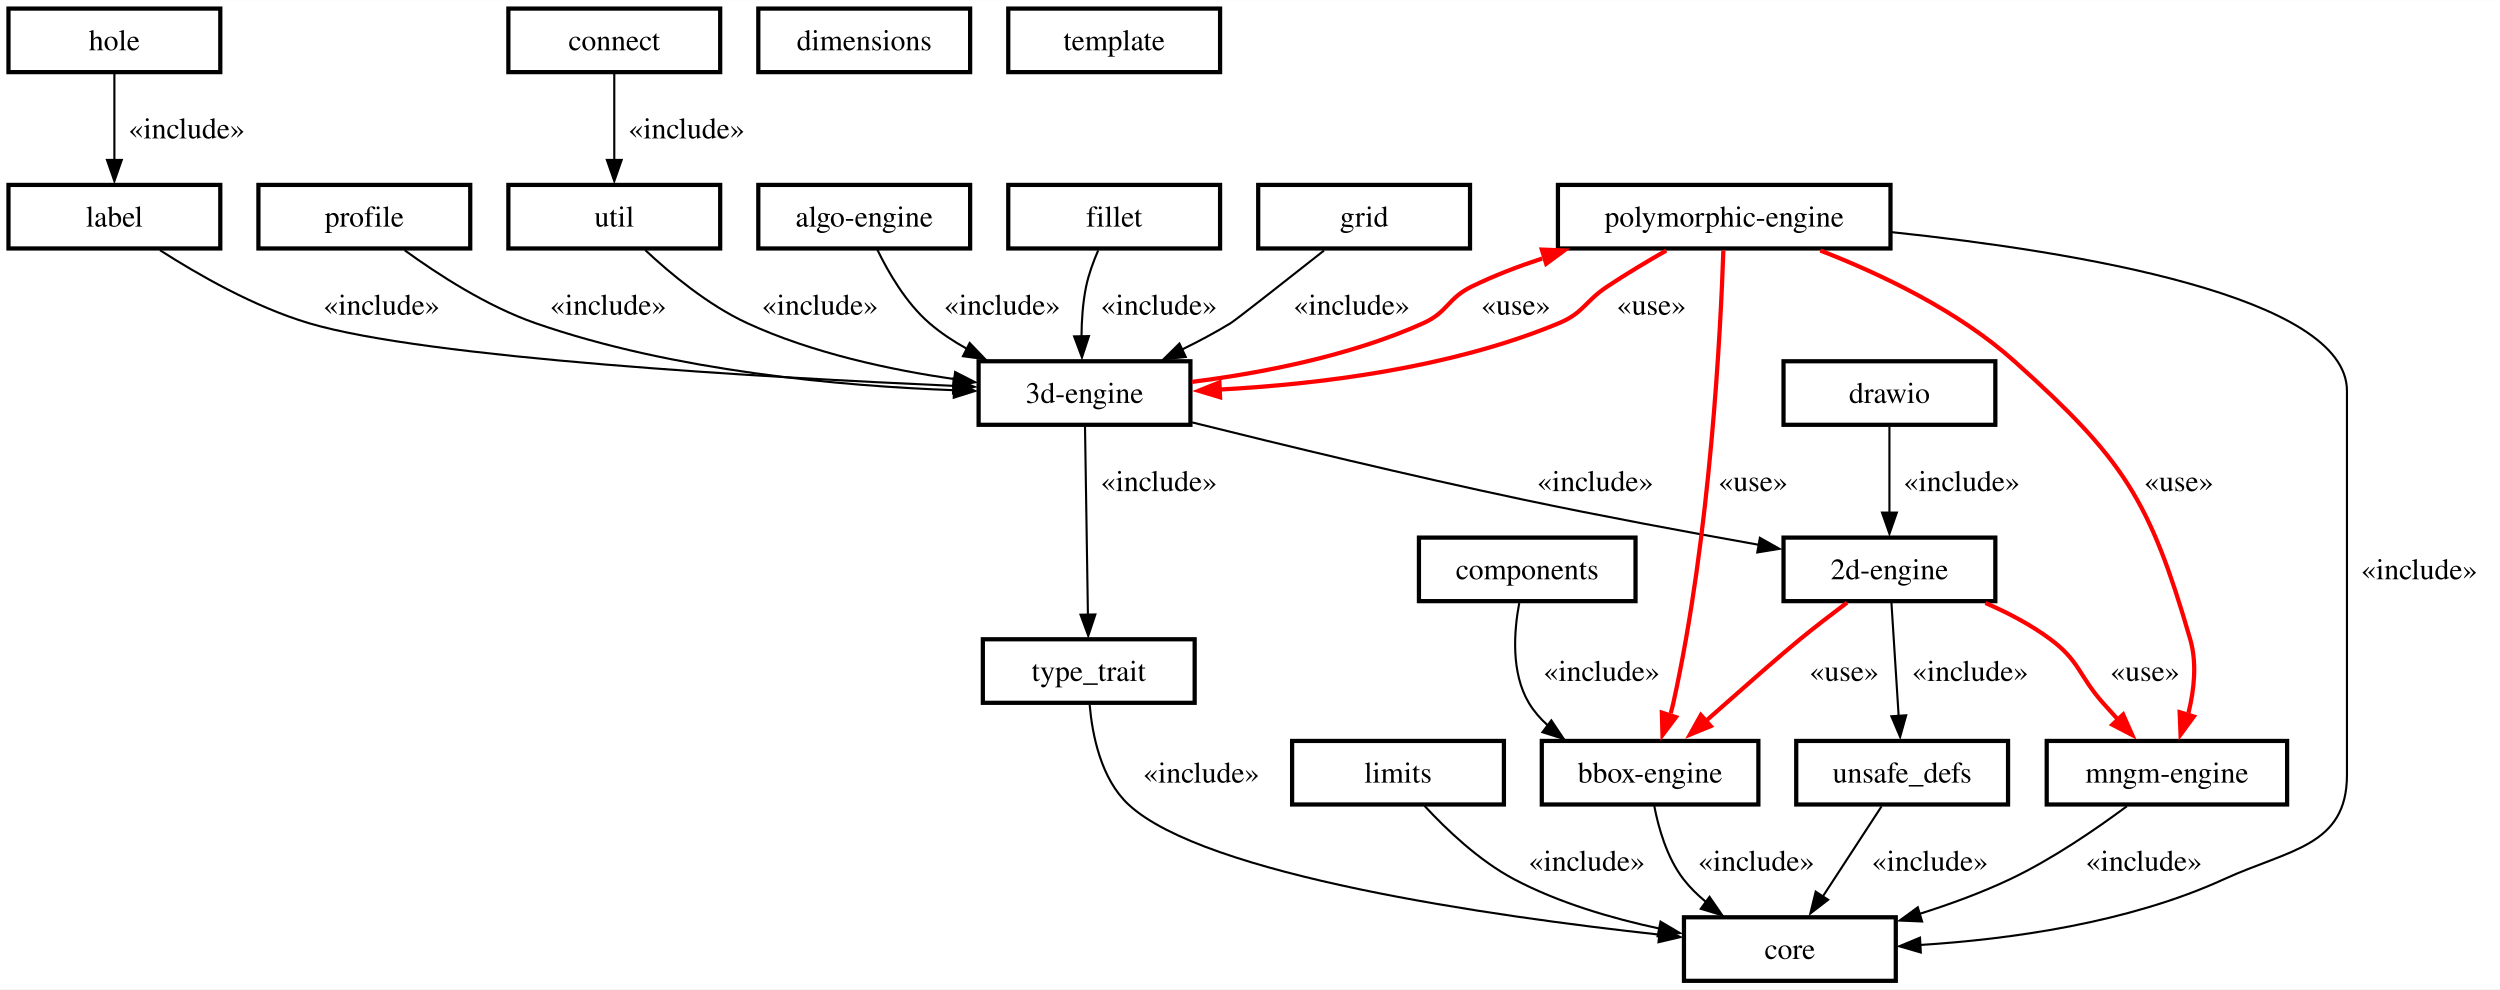
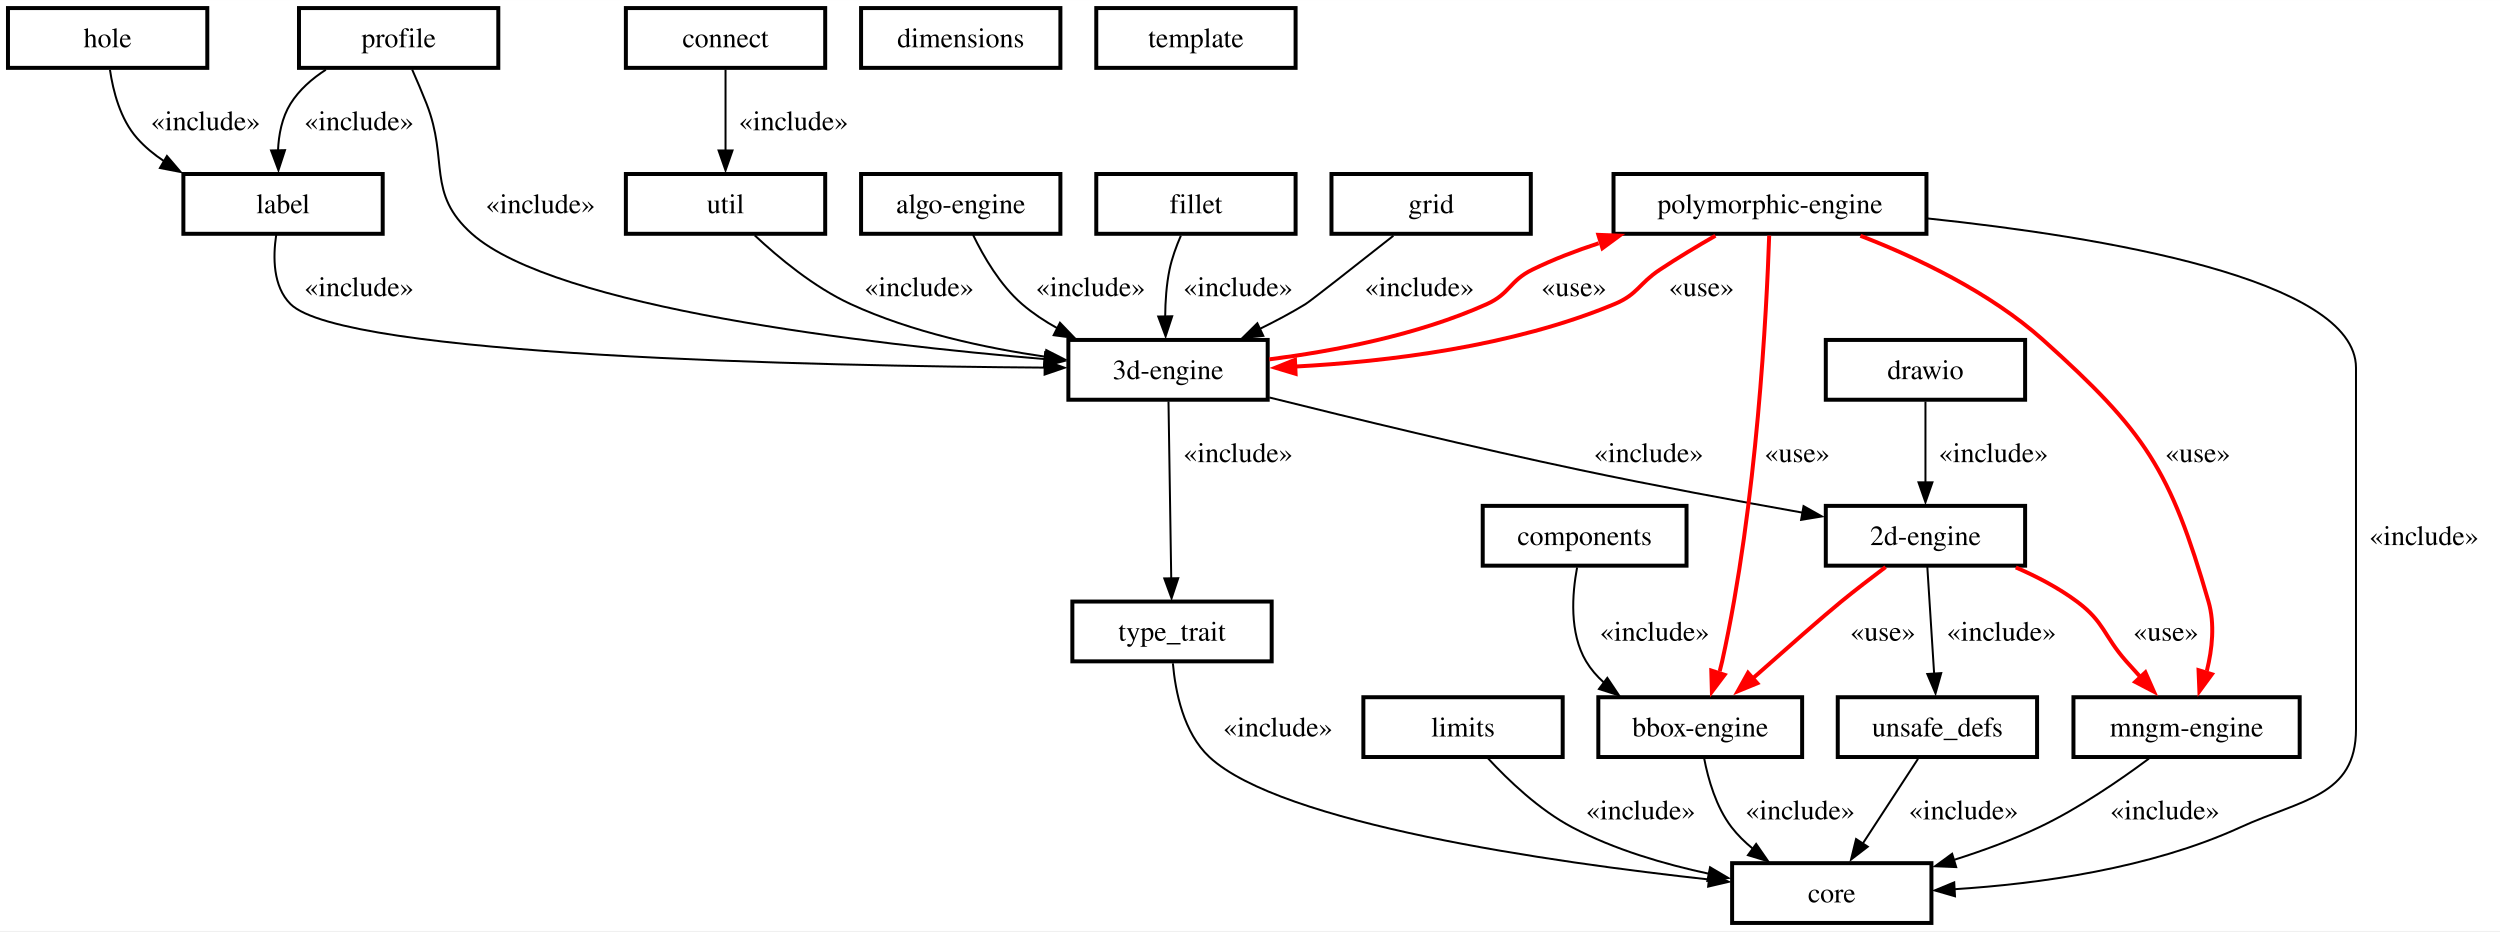
- <svg xmlns="http://www.w3.org/2000/svg" width="1180pt" height="467pt" viewBox="0.00 0.00 1180.25 467.00">
+ <svg xmlns="http://www.w3.org/2000/svg" width="1254pt" height="467pt" viewBox="0.00 0.00 1254.25 467.00">
  <g id="graph0" class="graph" transform="scale(1 1) rotate(0) translate(4 463)">
-     <polygon fill="white" stroke="none" points="-4,4 -4,-463 1176.25,-463 1176.25,4 -4,4" />
+     <polygon fill="white" stroke="none" points="-4,4 -4,-463 1250.25,-463 1250.25,4 -4,4" />
    <g id="node1" class="node">
-       <polygon fill="white" stroke="black" stroke-width="2" points="938,-209.25 838,-209.25 838,-179.25 938,-179.25 938,-209.25" />
-       <text text-anchor="middle" x="888" y="-189.58" font-family="Times,serif" font-size="14.00">2d-engine</text>
+       <polygon fill="white" stroke="black" stroke-width="2" points="1012,-209.25 912,-209.25 912,-179.25 1012,-179.25 1012,-209.25" />
+       <text text-anchor="middle" x="962" y="-189.58" font-family="Times,serif" font-size="14.00">2d-engine</text>
    </g>
    <g id="node4" class="node">
-       <polygon fill="white" stroke="black" stroke-width="2" points="826.13,-113.25 723.88,-113.25 723.88,-83.25 826.13,-83.25 826.13,-113.25" />
-       <text text-anchor="middle" x="775" y="-93.58" font-family="Times,serif" font-size="14.00">bbox-engine</text>
+       <polygon fill="white" stroke="black" stroke-width="2" points="900.13,-113.25 797.88,-113.25 797.88,-83.25 900.13,-83.25 900.13,-113.25" />
+       <text text-anchor="middle" x="849" y="-93.58" font-family="Times,serif" font-size="14.00">bbox-engine</text>
+     </g>
+     <g id="edge22" class="edge">
+       <path fill="none" stroke="red" stroke-width="2" d="M942,-178.56C934.89,-173.22 926.88,-167.06 919.75,-161.25 911.15,-154.24 891.77,-137.22 875.46,-122.78" />
+       <polygon fill="red" stroke="red" stroke-width="2" points="877.63,-120.26 867.82,-116.24 872.98,-125.49 877.63,-120.26" />
+       <text text-anchor="middle" x="940.63" y="-141.58" font-family="Times,serif" font-size="14.00">«use»</text>
+     </g>
+     <g id="node15" class="node">
+       <polygon fill="white" stroke="black" stroke-width="2" points="1149.75,-113.25 1036.25,-113.25 1036.25,-83.25 1149.75,-83.25 1149.75,-113.25" />
+       <text text-anchor="middle" x="1093" y="-93.58" font-family="Times,serif" font-size="14.00">mngm-engine</text>
    </g>
    <g id="edge21" class="edge">
-       <path fill="none" stroke="red" stroke-width="2" d="M868,-178.56C860.89,-173.22 852.88,-167.06 845.75,-161.25 837.15,-154.24 817.77,-137.22 801.46,-122.78" />
-       <polygon fill="red" stroke="red" stroke-width="2" points="803.63,-120.26 793.82,-116.24 798.98,-125.49 803.63,-120.26" />
-       <text text-anchor="middle" x="866.63" y="-141.58" font-family="Times,serif" font-size="14.00">«use»</text>
-     </g>
-     <g id="node15" class="node">
-       <polygon fill="white" stroke="black" stroke-width="2" points="1075.75,-113.25 962.25,-113.25 962.25,-83.25 1075.75,-83.25 1075.75,-113.25" />
-       <text text-anchor="middle" x="1019" y="-93.58" font-family="Times,serif" font-size="14.00">mngm-engine</text>
-     </g>
-     <g id="edge20" class="edge">
-       <path fill="none" stroke="red" stroke-width="2" d="M933.34,-178.37C943.94,-173.78 954.81,-168.09 964,-161.25 977.87,-150.93 977.31,-144.2 988.75,-131.25 991.04,-128.65 993.47,-125.97 995.92,-123.32" />
-       <polygon fill="red" stroke="red" stroke-width="2" points="998.34,-125.72 1002.63,-116.03 993.24,-120.93 998.34,-125.72" />
-       <text text-anchor="middle" x="1008.63" y="-141.58" font-family="Times,serif" font-size="14.00">«use»</text>
+       <path fill="none" stroke="red" stroke-width="2" d="M1007.34,-178.37C1017.94,-173.78 1028.81,-168.09 1038,-161.25 1051.87,-150.93 1051.31,-144.2 1062.75,-131.25 1065.04,-128.65 1067.47,-125.97 1069.92,-123.32" />
+       <polygon fill="red" stroke="red" stroke-width="2" points="1072.34,-125.72 1076.63,-116.03 1067.24,-120.93 1072.34,-125.72" />
+       <text text-anchor="middle" x="1082.63" y="-141.58" font-family="Times,serif" font-size="14.00">«use»</text>
    </g>
    <g id="node20" class="node">
-       <polygon fill="white" stroke="black" stroke-width="2" points="944,-113.25 844,-113.25 844,-83.25 944,-83.25 944,-113.25" />
-       <text text-anchor="middle" x="894" y="-93.58" font-family="Times,serif" font-size="14.00">unsafe_defs</text>
+       <polygon fill="white" stroke="black" stroke-width="2" points="1018,-113.25 918,-113.25 918,-83.25 1018,-83.25 1018,-113.25" />
+       <text text-anchor="middle" x="968" y="-93.58" font-family="Times,serif" font-size="14.00">unsafe_defs</text>
    </g>
    <g id="edge1" class="edge">
-       <path fill="none" stroke="black" d="M888.94,-178.56C889.86,-164.16 891.28,-141.91 892.38,-124.64" />
-       <polygon fill="black" stroke="black" points="895.91,-125.35 893.05,-115.14 888.92,-124.9 895.91,-125.35" />
-       <text text-anchor="middle" x="926.13" y="-141.58" font-family="Times,serif" font-size="14.00">«include»</text>
+       <path fill="none" stroke="black" d="M962.94,-178.56C963.86,-164.16 965.28,-141.91 966.38,-124.64" />
+       <polygon fill="black" stroke="black" points="969.91,-125.35 967.05,-115.14 962.92,-124.9 969.91,-125.35" />
+       <text text-anchor="middle" x="1000.13" y="-141.58" font-family="Times,serif" font-size="14.00">«include»</text>
    </g>
    <g id="node2" class="node">
-       <polygon fill="white" stroke="black" stroke-width="2" points="558,-292.5 458,-292.5 458,-262.5 558,-262.5 558,-292.5" />
-       <text text-anchor="middle" x="508" y="-272.83" font-family="Times,serif" font-size="14.00">3d-engine</text>
+       <polygon fill="white" stroke="black" stroke-width="2" points="632,-292.5 532,-292.5 532,-262.5 632,-262.5 632,-292.5" />
+       <text text-anchor="middle" x="582" y="-272.83" font-family="Times,serif" font-size="14.00">3d-engine</text>
    </g>
    <g id="edge2" class="edge">
-       <path fill="none" stroke="black" d="M558.82,-263.63C600.57,-253.24 661.32,-238.54 714.75,-227.25 751.74,-219.43 793.41,-211.7 826.61,-205.8" />
-       <polygon fill="black" stroke="black" points="826.84,-209.14 836.07,-203.95 825.62,-202.24 826.84,-209.14" />
-       <text text-anchor="middle" x="749.13" y="-231.2" font-family="Times,serif" font-size="14.00">«include»</text>
+       <path fill="none" stroke="black" d="M632.82,-263.63C674.57,-253.24 735.32,-238.54 788.75,-227.25 825.74,-219.43 867.41,-211.7 900.61,-205.8" />
+       <polygon fill="black" stroke="black" points="900.84,-209.14 910.07,-203.95 899.62,-202.24 900.84,-209.14" />
+       <text text-anchor="middle" x="823.13" y="-231.2" font-family="Times,serif" font-size="14.00">«include»</text>
    </g>
    <g id="node16" class="node">
-       <polygon fill="white" stroke="black" stroke-width="2" points="888.5,-375.75 731.5,-375.75 731.5,-345.75 888.5,-345.75 888.5,-375.75" />
-       <text text-anchor="middle" x="810" y="-356.08" font-family="Times,serif" font-size="14.00">polymorphic-engine</text>
-     </g>
-     <g id="edge22" class="edge">
-       <path fill="none" stroke="red" stroke-width="2" d="M558.8,-282.76C591.17,-286.88 633.39,-294.92 668,-310.5 679.57,-315.71 679.35,-322.17 690.75,-327.75 701.21,-332.87 712.61,-337.26 724.06,-341" />
-       <polygon fill="red" stroke="red" stroke-width="2" points="723.9,-345.22 734.48,-344.81 725.95,-338.53 723.9,-345.22" />
-       <text text-anchor="middle" x="711.63" y="-314.45" font-family="Times,serif" font-size="14.00">«use»</text>
+       <polygon fill="white" stroke="black" stroke-width="2" points="962.5,-375.75 805.5,-375.75 805.5,-345.75 962.5,-345.75 962.5,-375.75" />
+       <text text-anchor="middle" x="884" y="-356.08" font-family="Times,serif" font-size="14.00">polymorphic-engine</text>
+     </g>
+     <g id="edge23" class="edge">
+       <path fill="none" stroke="red" stroke-width="2" d="M632.8,-282.76C665.17,-286.88 707.39,-294.92 742,-310.5 753.57,-315.71 753.35,-322.17 764.75,-327.75 775.21,-332.87 786.61,-337.26 798.06,-341" />
+       <polygon fill="red" stroke="red" stroke-width="2" points="797.9,-345.22 808.48,-344.81 799.95,-338.53 797.9,-345.22" />
+       <text text-anchor="middle" x="785.63" y="-314.45" font-family="Times,serif" font-size="14.00">«use»</text>
    </g>
    <g id="node19" class="node">
-       <polygon fill="white" stroke="black" stroke-width="2" points="560,-161.25 460,-161.25 460,-131.25 560,-131.25 560,-161.25" />
-       <text text-anchor="middle" x="510" y="-141.58" font-family="Times,serif" font-size="14.00">type_trait</text>
+       <polygon fill="white" stroke="black" stroke-width="2" points="634,-161.25 534,-161.25 534,-131.25 634,-131.25 634,-161.25" />
+       <text text-anchor="middle" x="584" y="-141.58" font-family="Times,serif" font-size="14.00">type_trait</text>
    </g>
    <g id="edge3" class="edge">
-       <path fill="none" stroke="black" d="M508.23,-261.67C508.57,-239.96 509.2,-199.2 509.61,-172.65" />
-       <polygon fill="black" stroke="black" points="513.12,-172.96 509.77,-162.9 506.12,-172.85 513.12,-172.96" />
-       <text text-anchor="middle" x="543.13" y="-231.2" font-family="Times,serif" font-size="14.00">«include»</text>
+       <path fill="none" stroke="black" d="M582.23,-261.67C582.57,-239.96 583.2,-199.2 583.61,-172.65" />
+       <polygon fill="black" stroke="black" points="587.12,-172.96 583.77,-162.9 580.12,-172.85 587.12,-172.96" />
+       <text text-anchor="middle" x="617.13" y="-231.2" font-family="Times,serif" font-size="14.00">«include»</text>
    </g>
    <g id="node3" class="node">
-       <polygon fill="white" stroke="black" stroke-width="2" points="454,-375.75 354,-375.75 354,-345.75 454,-345.75 454,-375.75" />
-       <text text-anchor="middle" x="404" y="-356.08" font-family="Times,serif" font-size="14.00">algo-engine</text>
+       <polygon fill="white" stroke="black" stroke-width="2" points="528,-375.75 428,-375.75 428,-345.75 528,-345.75 528,-375.75" />
+       <text text-anchor="middle" x="478" y="-356.08" font-family="Times,serif" font-size="14.00">algo-engine</text>
    </g>
    <g id="edge4" class="edge">
-       <path fill="none" stroke="black" d="M410.2,-345.17C415.41,-334.38 423.76,-319.99 434.75,-310.5 440.11,-305.87 446.25,-301.81 452.64,-298.28" />
-       <polygon fill="black" stroke="black" points="453.78,-301.13 461.12,-293.49 450.62,-294.88 453.78,-301.13" />
-       <text text-anchor="middle" x="469.13" y="-314.45" font-family="Times,serif" font-size="14.00">«include»</text>
+       <path fill="none" stroke="black" d="M484.2,-345.17C489.41,-334.38 497.76,-319.99 508.75,-310.5 514.11,-305.87 520.25,-301.81 526.64,-298.28" />
+       <polygon fill="black" stroke="black" points="527.78,-301.13 535.12,-293.49 524.62,-294.88 527.78,-301.13" />
+       <text text-anchor="middle" x="543.13" y="-314.45" font-family="Times,serif" font-size="14.00">«include»</text>
    </g>
    <g id="node7" class="node">
-       <polygon fill="white" stroke="black" stroke-width="2" points="891,-30 791,-30 791,0 891,0 891,-30" />
-       <text text-anchor="middle" x="841" y="-10.33" font-family="Times,serif" font-size="14.00">core</text>
+       <polygon fill="white" stroke="black" stroke-width="2" points="965,-30 865,-30 865,0 965,0 965,-30" />
+       <text text-anchor="middle" x="915" y="-10.33" font-family="Times,serif" font-size="14.00">core</text>
    </g>
    <g id="edge5" class="edge">
-       <path fill="none" stroke="black" d="M776.96,-82.66C778.97,-72.15 782.97,-58.1 790.75,-48 793.74,-44.12 797.35,-40.57 801.24,-37.38" />
-       <polygon fill="black" stroke="black" points="803.06,-39.66 809.09,-30.94 798.94,-34 803.06,-39.66" />
-       <text text-anchor="middle" x="825.13" y="-51.95" font-family="Times,serif" font-size="14.00">«include»</text>
+       <path fill="none" stroke="black" d="M850.96,-82.66C852.97,-72.15 856.97,-58.1 864.75,-48 867.74,-44.12 871.35,-40.57 875.24,-37.38" />
+       <polygon fill="black" stroke="black" points="877.06,-39.66 883.09,-30.94 872.94,-34 877.06,-39.66" />
+       <text text-anchor="middle" x="899.13" y="-51.95" font-family="Times,serif" font-size="14.00">«include»</text>
    </g>
    <g id="node5" class="node">
-       <polygon fill="white" stroke="black" stroke-width="2" points="768.13,-209.25 665.88,-209.25 665.88,-179.25 768.13,-179.25 768.13,-209.25" />
-       <text text-anchor="middle" x="717" y="-189.58" font-family="Times,serif" font-size="14.00">components</text>
+       <polygon fill="white" stroke="black" stroke-width="2" points="842.13,-209.25 739.88,-209.25 739.88,-179.25 842.13,-179.25 842.13,-209.25" />
+       <text text-anchor="middle" x="791" y="-189.58" font-family="Times,serif" font-size="14.00">components</text>
    </g>
    <g id="edge6" class="edge">
-       <path fill="none" stroke="black" d="M713.23,-178.35C710.73,-165.04 709.28,-145.5 717.75,-131.25 720.11,-127.29 723.15,-123.78 726.61,-120.68" />
-       <polygon fill="black" stroke="black" points="728.39,-122.96 734.28,-114.16 724.19,-117.37 728.39,-122.96" />
-       <text text-anchor="middle" x="752.13" y="-141.58" font-family="Times,serif" font-size="14.00">«include»</text>
+       <path fill="none" stroke="black" d="M787.23,-178.35C784.73,-165.04 783.28,-145.5 791.75,-131.25 794.11,-127.29 797.15,-123.78 800.61,-120.68" />
+       <polygon fill="black" stroke="black" points="802.39,-122.96 808.28,-114.16 798.19,-117.37 802.39,-122.96" />
+       <text text-anchor="middle" x="826.13" y="-141.58" font-family="Times,serif" font-size="14.00">«include»</text>
    </g>
    <g id="node6" class="node">
-       <polygon fill="white" stroke="black" stroke-width="2" points="336,-459 236,-459 236,-429 336,-429 336,-459" />
-       <text text-anchor="middle" x="286" y="-439.33" font-family="Times,serif" font-size="14.00">connect</text>
+       <polygon fill="white" stroke="black" stroke-width="2" points="410,-459 310,-459 310,-429 410,-429 410,-459" />
+       <text text-anchor="middle" x="360" y="-439.33" font-family="Times,serif" font-size="14.00">connect</text>
    </g>
    <g id="node21" class="node">
-       <polygon fill="white" stroke="black" stroke-width="2" points="336,-375.75 236,-375.75 236,-345.75 336,-345.75 336,-375.75" />
-       <text text-anchor="middle" x="286" y="-356.08" font-family="Times,serif" font-size="14.00">util</text>
+       <polygon fill="white" stroke="black" stroke-width="2" points="410,-375.75 310,-375.75 310,-345.75 410,-345.75 410,-375.75" />
+       <text text-anchor="middle" x="360" y="-356.08" font-family="Times,serif" font-size="14.00">util</text>
    </g>
    <g id="edge7" class="edge">
-       <path fill="none" stroke="black" d="M286,-428.1C286,-416.76 286,-400.88 286,-387.5" />
-       <polygon fill="black" stroke="black" points="289.5,-387.56 286,-377.56 282.5,-387.56 289.5,-387.56" />
-       <text text-anchor="middle" x="320.13" y="-397.7" font-family="Times,serif" font-size="14.00">«include»</text>
+       <path fill="none" stroke="black" d="M360,-428.1C360,-416.76 360,-400.88 360,-387.5" />
+       <polygon fill="black" stroke="black" points="363.5,-387.56 360,-377.56 356.5,-387.56 363.5,-387.56" />
+       <text text-anchor="middle" x="394.13" y="-397.7" font-family="Times,serif" font-size="14.00">«include»</text>
    </g>
    <g id="node8" class="node">
-       <polygon fill="white" stroke="black" stroke-width="2" points="454,-459 354,-459 354,-429 454,-429 454,-459" />
-       <text text-anchor="middle" x="404" y="-439.33" font-family="Times,serif" font-size="14.00">dimensions</text>
+       <polygon fill="white" stroke="black" stroke-width="2" points="528,-459 428,-459 428,-429 528,-429 528,-459" />
+       <text text-anchor="middle" x="478" y="-439.33" font-family="Times,serif" font-size="14.00">dimensions</text>
    </g>
    <g id="node9" class="node">
-       <polygon fill="white" stroke="black" stroke-width="2" points="938,-292.5 838,-292.5 838,-262.5 938,-262.5 938,-292.5" />
-       <text text-anchor="middle" x="888" y="-272.83" font-family="Times,serif" font-size="14.00">drawio</text>
+       <polygon fill="white" stroke="black" stroke-width="2" points="1012,-292.5 912,-292.5 912,-262.5 1012,-262.5 1012,-292.5" />
+       <text text-anchor="middle" x="962" y="-272.83" font-family="Times,serif" font-size="14.00">drawio</text>
    </g>
    <g id="edge8" class="edge">
-       <path fill="none" stroke="black" d="M888,-261.6C888,-250.26 888,-234.38 888,-221" />
-       <polygon fill="black" stroke="black" points="891.5,-221.06 888,-211.06 884.5,-221.06 891.5,-221.06" />
-       <text text-anchor="middle" x="922.13" y="-231.2" font-family="Times,serif" font-size="14.00">«include»</text>
+       <path fill="none" stroke="black" d="M962,-261.6C962,-250.26 962,-234.38 962,-221" />
+       <polygon fill="black" stroke="black" points="965.5,-221.06 962,-211.06 958.5,-221.06 965.5,-221.06" />
+       <text text-anchor="middle" x="996.13" y="-231.2" font-family="Times,serif" font-size="14.00">«include»</text>
    </g>
    <g id="node10" class="node">
-       <polygon fill="white" stroke="black" stroke-width="2" points="572,-375.75 472,-375.75 472,-345.75 572,-345.75 572,-375.75" />
-       <text text-anchor="middle" x="522" y="-356.08" font-family="Times,serif" font-size="14.00">fillet</text>
+       <polygon fill="white" stroke="black" stroke-width="2" points="646,-375.75 546,-375.75 546,-345.75 646,-345.75 646,-375.75" />
+       <text text-anchor="middle" x="596" y="-356.08" font-family="Times,serif" font-size="14.00">fillet</text>
    </g>
    <g id="edge9" class="edge">
-       <path fill="none" stroke="black" d="M514.45,-344.82C512.16,-339.56 509.94,-333.52 508.75,-327.75 507.19,-320.19 506.63,-311.83 506.57,-304.18" />
-       <polygon fill="black" stroke="black" points="510.09,-304.38 506.79,-294.31 503.09,-304.24 510.09,-304.38" />
-       <text text-anchor="middle" x="543.13" y="-314.45" font-family="Times,serif" font-size="14.00">«include»</text>
+       <path fill="none" stroke="black" d="M588.45,-344.82C586.16,-339.56 583.94,-333.52 582.75,-327.75 581.19,-320.19 580.63,-311.83 580.57,-304.18" />
+       <polygon fill="black" stroke="black" points="584.09,-304.38 580.79,-294.31 577.09,-304.24 584.09,-304.38" />
+       <text text-anchor="middle" x="617.13" y="-314.45" font-family="Times,serif" font-size="14.00">«include»</text>
    </g>
    <g id="node11" class="node">
-       <polygon fill="white" stroke="black" stroke-width="2" points="690,-375.75 590,-375.75 590,-345.75 690,-345.75 690,-375.75" />
-       <text text-anchor="middle" x="640" y="-356.08" font-family="Times,serif" font-size="14.00">grid</text>
+       <polygon fill="white" stroke="black" stroke-width="2" points="764,-375.75 664,-375.75 664,-345.75 764,-345.75 764,-375.75" />
+       <text text-anchor="middle" x="714" y="-356.08" font-family="Times,serif" font-size="14.00">grid</text>
    </g>
    <g id="edge10" class="edge">
-       <path fill="none" stroke="black" d="M621.07,-344.78C603.39,-330.82 579.37,-311.95 577,-310.5 569.79,-306.09 561.88,-301.89 554.06,-298.06" />
-       <polygon fill="black" stroke="black" points="555.8,-294.54 545.27,-293.43 552.81,-300.87 555.8,-294.54" />
-       <text text-anchor="middle" x="634.13" y="-314.45" font-family="Times,serif" font-size="14.00">«include»</text>
+       <path fill="none" stroke="black" d="M695.07,-344.78C677.39,-330.82 653.37,-311.95 651,-310.5 643.79,-306.09 635.88,-301.89 628.06,-298.06" />
+       <polygon fill="black" stroke="black" points="629.8,-294.54 619.27,-293.43 626.81,-300.87 629.8,-294.54" />
+       <text text-anchor="middle" x="708.13" y="-314.45" font-family="Times,serif" font-size="14.00">«include»</text>
    </g>
    <g id="node12" class="node">
      <polygon fill="white" stroke="black" stroke-width="2" points="100,-459 0,-459 0,-429 100,-429 100,-459" />
      <text text-anchor="middle" x="50" y="-439.33" font-family="Times,serif" font-size="14.00">hole</text>
    </g>
    <g id="node13" class="node">
-       <polygon fill="white" stroke="black" stroke-width="2" points="100,-375.75 0,-375.75 0,-345.75 100,-345.75 100,-375.75" />
-       <text text-anchor="middle" x="50" y="-356.08" font-family="Times,serif" font-size="14.00">label</text>
+       <polygon fill="white" stroke="black" stroke-width="2" points="188,-375.75 88,-375.75 88,-345.75 188,-345.75 188,-375.75" />
+       <text text-anchor="middle" x="138" y="-356.08" font-family="Times,serif" font-size="14.00">label</text>
    </g>
    <g id="edge11" class="edge">
-       <path fill="none" stroke="black" d="M50,-428.1C50,-416.76 50,-400.88 50,-387.5" />
-       <polygon fill="black" stroke="black" points="53.5,-387.56 50,-377.56 46.5,-387.56 53.5,-387.56" />
-       <text text-anchor="middle" x="84.13" y="-397.7" font-family="Times,serif" font-size="14.00">«include»</text>
+       <path fill="none" stroke="black" d="M51.17,-428.04C52.73,-417.35 56.35,-403.24 64.75,-393.75 68.66,-389.34 73.29,-385.5 78.3,-382.19" />
+       <polygon fill="black" stroke="black" points="79.75,-384.8 86.63,-376.75 76.23,-378.76 79.75,-384.8" />
+       <text text-anchor="middle" x="99.13" y="-397.7" font-family="Times,serif" font-size="14.00">«include»</text>
    </g>
    <g id="edge12" class="edge">
-       <path fill="none" stroke="black" d="M71.52,-344.93C89.45,-333.41 116.11,-318.15 141.75,-310.5 197.09,-293.99 357.19,-284.83 446.3,-280.88" />
-       <polygon fill="black" stroke="black" points="446.22,-284.35 456.06,-280.41 445.92,-277.35 446.22,-284.35" />
+       <path fill="none" stroke="black" d="M134.57,-345.18C132.91,-334.11 132.88,-319.34 141.75,-310.5 167.98,-284.36 405.52,-279.45 520.37,-278.61" />
+       <polygon fill="black" stroke="black" points="520.11,-282.11 530.09,-278.55 520.07,-275.11 520.11,-282.11" />
      <text text-anchor="middle" x="176.13" y="-314.45" font-family="Times,serif" font-size="14.00">«include»</text>
    </g>
    <g id="node14" class="node">
-       <polygon fill="white" stroke="black" stroke-width="2" points="706,-113.25 606,-113.25 606,-83.25 706,-83.25 706,-113.25" />
-       <text text-anchor="middle" x="656" y="-93.58" font-family="Times,serif" font-size="14.00">limits</text>
+       <polygon fill="white" stroke="black" stroke-width="2" points="780,-113.25 680,-113.25 680,-83.25 780,-83.25 780,-113.25" />
+       <text text-anchor="middle" x="730" y="-93.58" font-family="Times,serif" font-size="14.00">limits</text>
    </g>
    <g id="edge13" class="edge">
-       <path fill="none" stroke="black" d="M668.5,-82.62C678.76,-71.52 694.25,-56.73 710.75,-48 731.89,-36.81 757.04,-29.45 779.58,-24.64" />
-       <polygon fill="black" stroke="black" points="779.94,-27.94 789.06,-22.55 778.57,-21.08 779.94,-27.94" />
-       <text text-anchor="middle" x="745.13" y="-51.95" font-family="Times,serif" font-size="14.00">«include»</text>
+       <path fill="none" stroke="black" d="M742.5,-82.62C752.76,-71.52 768.25,-56.73 784.75,-48 805.89,-36.81 831.04,-29.45 853.58,-24.64" />
+       <polygon fill="black" stroke="black" points="853.94,-27.94 863.06,-22.55 852.57,-21.08 853.94,-27.94" />
+       <text text-anchor="middle" x="819.13" y="-51.95" font-family="Times,serif" font-size="14.00">«include»</text>
    </g>
    <g id="edge14" class="edge">
-       <path fill="none" stroke="black" d="M1000.13,-82.46C985.69,-71.72 964.94,-57.46 945,-48 931.54,-41.62 916.5,-36.13 902.14,-31.59" />
-       <polygon fill="black" stroke="black" points="903.42,-28.02 892.83,-28.46 901.38,-34.71 903.42,-28.02" />
-       <text text-anchor="middle" x="1008.13" y="-51.95" font-family="Times,serif" font-size="14.00">«include»</text>
-     </g>
-     <g id="edge23" class="edge">
-       <path fill="none" stroke="red" stroke-width="2" d="M782.62,-344.78C773.6,-339.62 763.61,-333.64 754.75,-327.75 744.18,-320.72 743.71,-315.39 732,-310.5 680.75,-289.11 617.79,-281.59 571.68,-279.14" />
-       <polygon fill="red" stroke="red" stroke-width="2" points="571.99,-275.51 561.85,-278.56 571.68,-282.51 571.99,-275.51" />
-       <text text-anchor="middle" x="775.63" y="-314.45" font-family="Times,serif" font-size="14.00">«use»</text>
+       <path fill="none" stroke="black" d="M1074.13,-82.46C1059.69,-71.72 1038.94,-57.46 1019,-48 1005.54,-41.62 990.5,-36.13 976.14,-31.59" />
+       <polygon fill="black" stroke="black" points="977.42,-28.02 966.83,-28.46 975.38,-34.71 977.42,-28.02" />
+       <text text-anchor="middle" x="1082.13" y="-51.95" font-family="Times,serif" font-size="14.00">«include»</text>
    </g>
    <g id="edge24" class="edge">
-       <path fill="none" stroke="red" stroke-width="2" d="M809.6,-344.86C808.36,-308.15 803.55,-210.5 786,-131.25 785.64,-129.64 785.23,-127.99 784.78,-126.34" />
-       <polygon fill="red" stroke="red" stroke-width="2" points="787.23,-124.49 780.86,-116.03 780.56,-126.62 787.23,-124.49" />
-       <text text-anchor="middle" x="823.63" y="-231.2" font-family="Times,serif" font-size="14.00">«use»</text>
+       <path fill="none" stroke="red" stroke-width="2" d="M856.62,-344.78C847.6,-339.62 837.61,-333.64 828.75,-327.75 818.18,-320.72 817.71,-315.39 806,-310.5 754.75,-289.11 691.79,-281.59 645.68,-279.14" />
+       <polygon fill="red" stroke="red" stroke-width="2" points="645.99,-275.51 635.85,-278.56 645.68,-282.51 645.99,-275.51" />
+       <text text-anchor="middle" x="849.63" y="-314.45" font-family="Times,serif" font-size="14.00">«use»</text>
+     </g>
+     <g id="edge25" class="edge">
+       <path fill="none" stroke="red" stroke-width="2" d="M883.6,-344.86C882.36,-308.15 877.55,-210.5 860,-131.25 859.64,-129.64 859.23,-127.99 858.78,-126.34" />
+       <polygon fill="red" stroke="red" stroke-width="2" points="861.23,-124.49 854.86,-116.03 854.56,-126.62 861.23,-124.49" />
+       <text text-anchor="middle" x="897.63" y="-231.2" font-family="Times,serif" font-size="14.00">«use»</text>
    </g>
    <g id="edge15" class="edge">
-       <path fill="none" stroke="black" d="M889.17,-353.44C976.25,-344.26 1104,-323.18 1104,-278.5 1104,-278.5 1104,-278.5 1104,-97.25 1104,-63.43 1076.75,-62.08 1046,-48 1000.75,-27.28 944.64,-19.6 902.56,-16.93" />
-       <polygon fill="black" stroke="black" points="902.82,-13.38 892.64,-16.32 902.43,-20.37 902.82,-13.38" />
-       <text text-anchor="middle" x="1138.13" y="-189.58" font-family="Times,serif" font-size="14.00">«include»</text>
-     </g>
-     <g id="edge25" class="edge">
-       <path fill="none" stroke="red" stroke-width="2" d="M855.37,-344.77C884.01,-333.66 920.48,-316.31 947,-292.5 998.36,-246.39 1010.8,-227.54 1030,-161.25 1033.24,-150.05 1031.88,-137.43 1029.18,-126.5" />
-       <polygon fill="red" stroke="red" stroke-width="2" points="1031.7,-124.78 1025.44,-116.24 1025.01,-126.82 1031.7,-124.78" />
-       <text text-anchor="middle" x="1024.63" y="-231.2" font-family="Times,serif" font-size="14.00">«use»</text>
+       <path fill="none" stroke="black" d="M963.17,-353.44C1050.25,-344.26 1178,-323.18 1178,-278.5 1178,-278.5 1178,-278.5 1178,-97.25 1178,-63.43 1150.75,-62.08 1120,-48 1074.75,-27.28 1018.64,-19.6 976.56,-16.93" />
+       <polygon fill="black" stroke="black" points="976.82,-13.38 966.64,-16.32 976.43,-20.37 976.82,-13.38" />
+       <text text-anchor="middle" x="1212.13" y="-189.58" font-family="Times,serif" font-size="14.00">«include»</text>
+     </g>
+     <g id="edge26" class="edge">
+       <path fill="none" stroke="red" stroke-width="2" d="M929.37,-344.77C958.01,-333.66 994.48,-316.31 1021,-292.5 1072.36,-246.39 1084.8,-227.54 1104,-161.25 1107.24,-150.05 1105.88,-137.43 1103.18,-126.5" />
+       <polygon fill="red" stroke="red" stroke-width="2" points="1105.7,-124.78 1099.44,-116.24 1099.01,-126.82 1105.7,-124.78" />
+       <text text-anchor="middle" x="1098.63" y="-231.2" font-family="Times,serif" font-size="14.00">«use»</text>
    </g>
    <g id="node17" class="node">
-       <polygon fill="white" stroke="black" stroke-width="2" points="218,-375.75 118,-375.75 118,-345.75 218,-345.75 218,-375.75" />
-       <text text-anchor="middle" x="168" y="-356.08" font-family="Times,serif" font-size="14.00">profile</text>
+       <polygon fill="white" stroke="black" stroke-width="2" points="246,-459 146,-459 146,-429 246,-429 246,-459" />
+       <text text-anchor="middle" x="196" y="-439.33" font-family="Times,serif" font-size="14.00">profile</text>
    </g>
    <g id="edge16" class="edge">
-       <path fill="none" stroke="black" d="M187.05,-344.89C202.71,-333.5 225.96,-318.44 248.75,-310.5 313.86,-287.82 393.06,-280.79 446.66,-278.82" />
-       <polygon fill="black" stroke="black" points="446.48,-282.3 456.36,-278.49 446.26,-275.3 446.48,-282.3" />
-       <text text-anchor="middle" x="283.13" y="-314.45" font-family="Times,serif" font-size="14.00">«include»</text>
+       <path fill="none" stroke="black" d="M202.79,-428.12C205.16,-422.76 207.78,-416.65 210,-411 221.22,-382.41 209.81,-366.17 232.75,-345.75 274.48,-308.61 431.71,-290.37 520.31,-282.87" />
+       <polygon fill="black" stroke="black" points="520.35,-286.3 530.03,-281.99 519.78,-279.32 520.35,-286.3" />
+       <text text-anchor="middle" x="267.13" y="-356.08" font-family="Times,serif" font-size="14.00">«include»</text>
+     </g>
+     <g id="edge17" class="edge">
+       <path fill="none" stroke="black" d="M159.49,-428.07C152.54,-423.59 146.09,-417.96 141.75,-411 137.44,-404.07 135.81,-395.49 135.47,-387.44" />
+       <polygon fill="black" stroke="black" points="138.99,-387.72 135.7,-377.65 131.99,-387.57 138.99,-387.72" />
+       <text text-anchor="middle" x="176.13" y="-397.7" font-family="Times,serif" font-size="14.00">«include»</text>
    </g>
    <g id="node18" class="node">
-       <polygon fill="white" stroke="black" stroke-width="2" points="572,-459 472,-459 472,-429 572,-429 572,-459" />
-       <text text-anchor="middle" x="522" y="-439.33" font-family="Times,serif" font-size="14.00">template</text>
-     </g>
-     <g id="edge17" class="edge">
-       <path fill="none" stroke="black" d="M510.43,-130.27C511.66,-116.14 515.75,-95.36 528.75,-83.25 564.57,-49.87 699.52,-30.54 779.82,-21.76" />
-       <polygon fill="black" stroke="black" points="779.72,-25.19 789.29,-20.65 778.98,-18.23 779.72,-25.19" />
-       <text text-anchor="middle" x="563.13" y="-93.58" font-family="Times,serif" font-size="14.00">«include»</text>
+       <polygon fill="white" stroke="black" stroke-width="2" points="646,-459 546,-459 546,-429 646,-429 646,-459" />
+       <text text-anchor="middle" x="596" y="-439.33" font-family="Times,serif" font-size="14.00">template</text>
    </g>
    <g id="edge18" class="edge">
-       <path fill="none" stroke="black" d="M884.28,-82.35C876.51,-70.44 865.47,-53.51 856.49,-39.74" />
-       <polygon fill="black" stroke="black" points="859.05,-38.27 850.66,-31.81 853.19,-42.1 859.05,-38.27" />
-       <text text-anchor="middle" x="907.13" y="-51.95" font-family="Times,serif" font-size="14.00">«include»</text>
+       <path fill="none" stroke="black" d="M584.43,-130.27C585.66,-116.14 589.75,-95.36 602.75,-83.25 638.57,-49.87 773.52,-30.54 853.82,-21.76" />
+       <polygon fill="black" stroke="black" points="853.72,-25.19 863.29,-20.65 852.98,-18.23 853.72,-25.19" />
+       <text text-anchor="middle" x="637.13" y="-93.58" font-family="Times,serif" font-size="14.00">«include»</text>
    </g>
    <g id="edge19" class="edge">
-       <path fill="none" stroke="black" d="M300.63,-344.97C312.56,-333.79 330.39,-318.96 348.75,-310.5 379.45,-296.35 416.31,-288.44 446.84,-284.02" />
-       <polygon fill="black" stroke="black" points="446.91,-287.41 456.35,-282.6 445.97,-280.47 446.91,-287.41" />
-       <text text-anchor="middle" x="383.13" y="-314.45" font-family="Times,serif" font-size="14.00">«include»</text>
+       <path fill="none" stroke="black" d="M958.28,-82.35C950.51,-70.44 939.47,-53.51 930.49,-39.74" />
+       <polygon fill="black" stroke="black" points="933.05,-38.27 924.66,-31.81 927.19,-42.1 933.05,-38.27" />
+       <text text-anchor="middle" x="981.13" y="-51.95" font-family="Times,serif" font-size="14.00">«include»</text>
+     </g>
+     <g id="edge20" class="edge">
+       <path fill="none" stroke="black" d="M374.63,-344.97C386.56,-333.79 404.39,-318.96 422.75,-310.5 453.45,-296.35 490.31,-288.44 520.84,-284.02" />
+       <polygon fill="black" stroke="black" points="520.91,-287.41 530.35,-282.6 519.97,-280.47 520.91,-287.41" />
+       <text text-anchor="middle" x="457.13" y="-314.45" font-family="Times,serif" font-size="14.00">«include»</text>
    </g>
  </g>
</svg>
